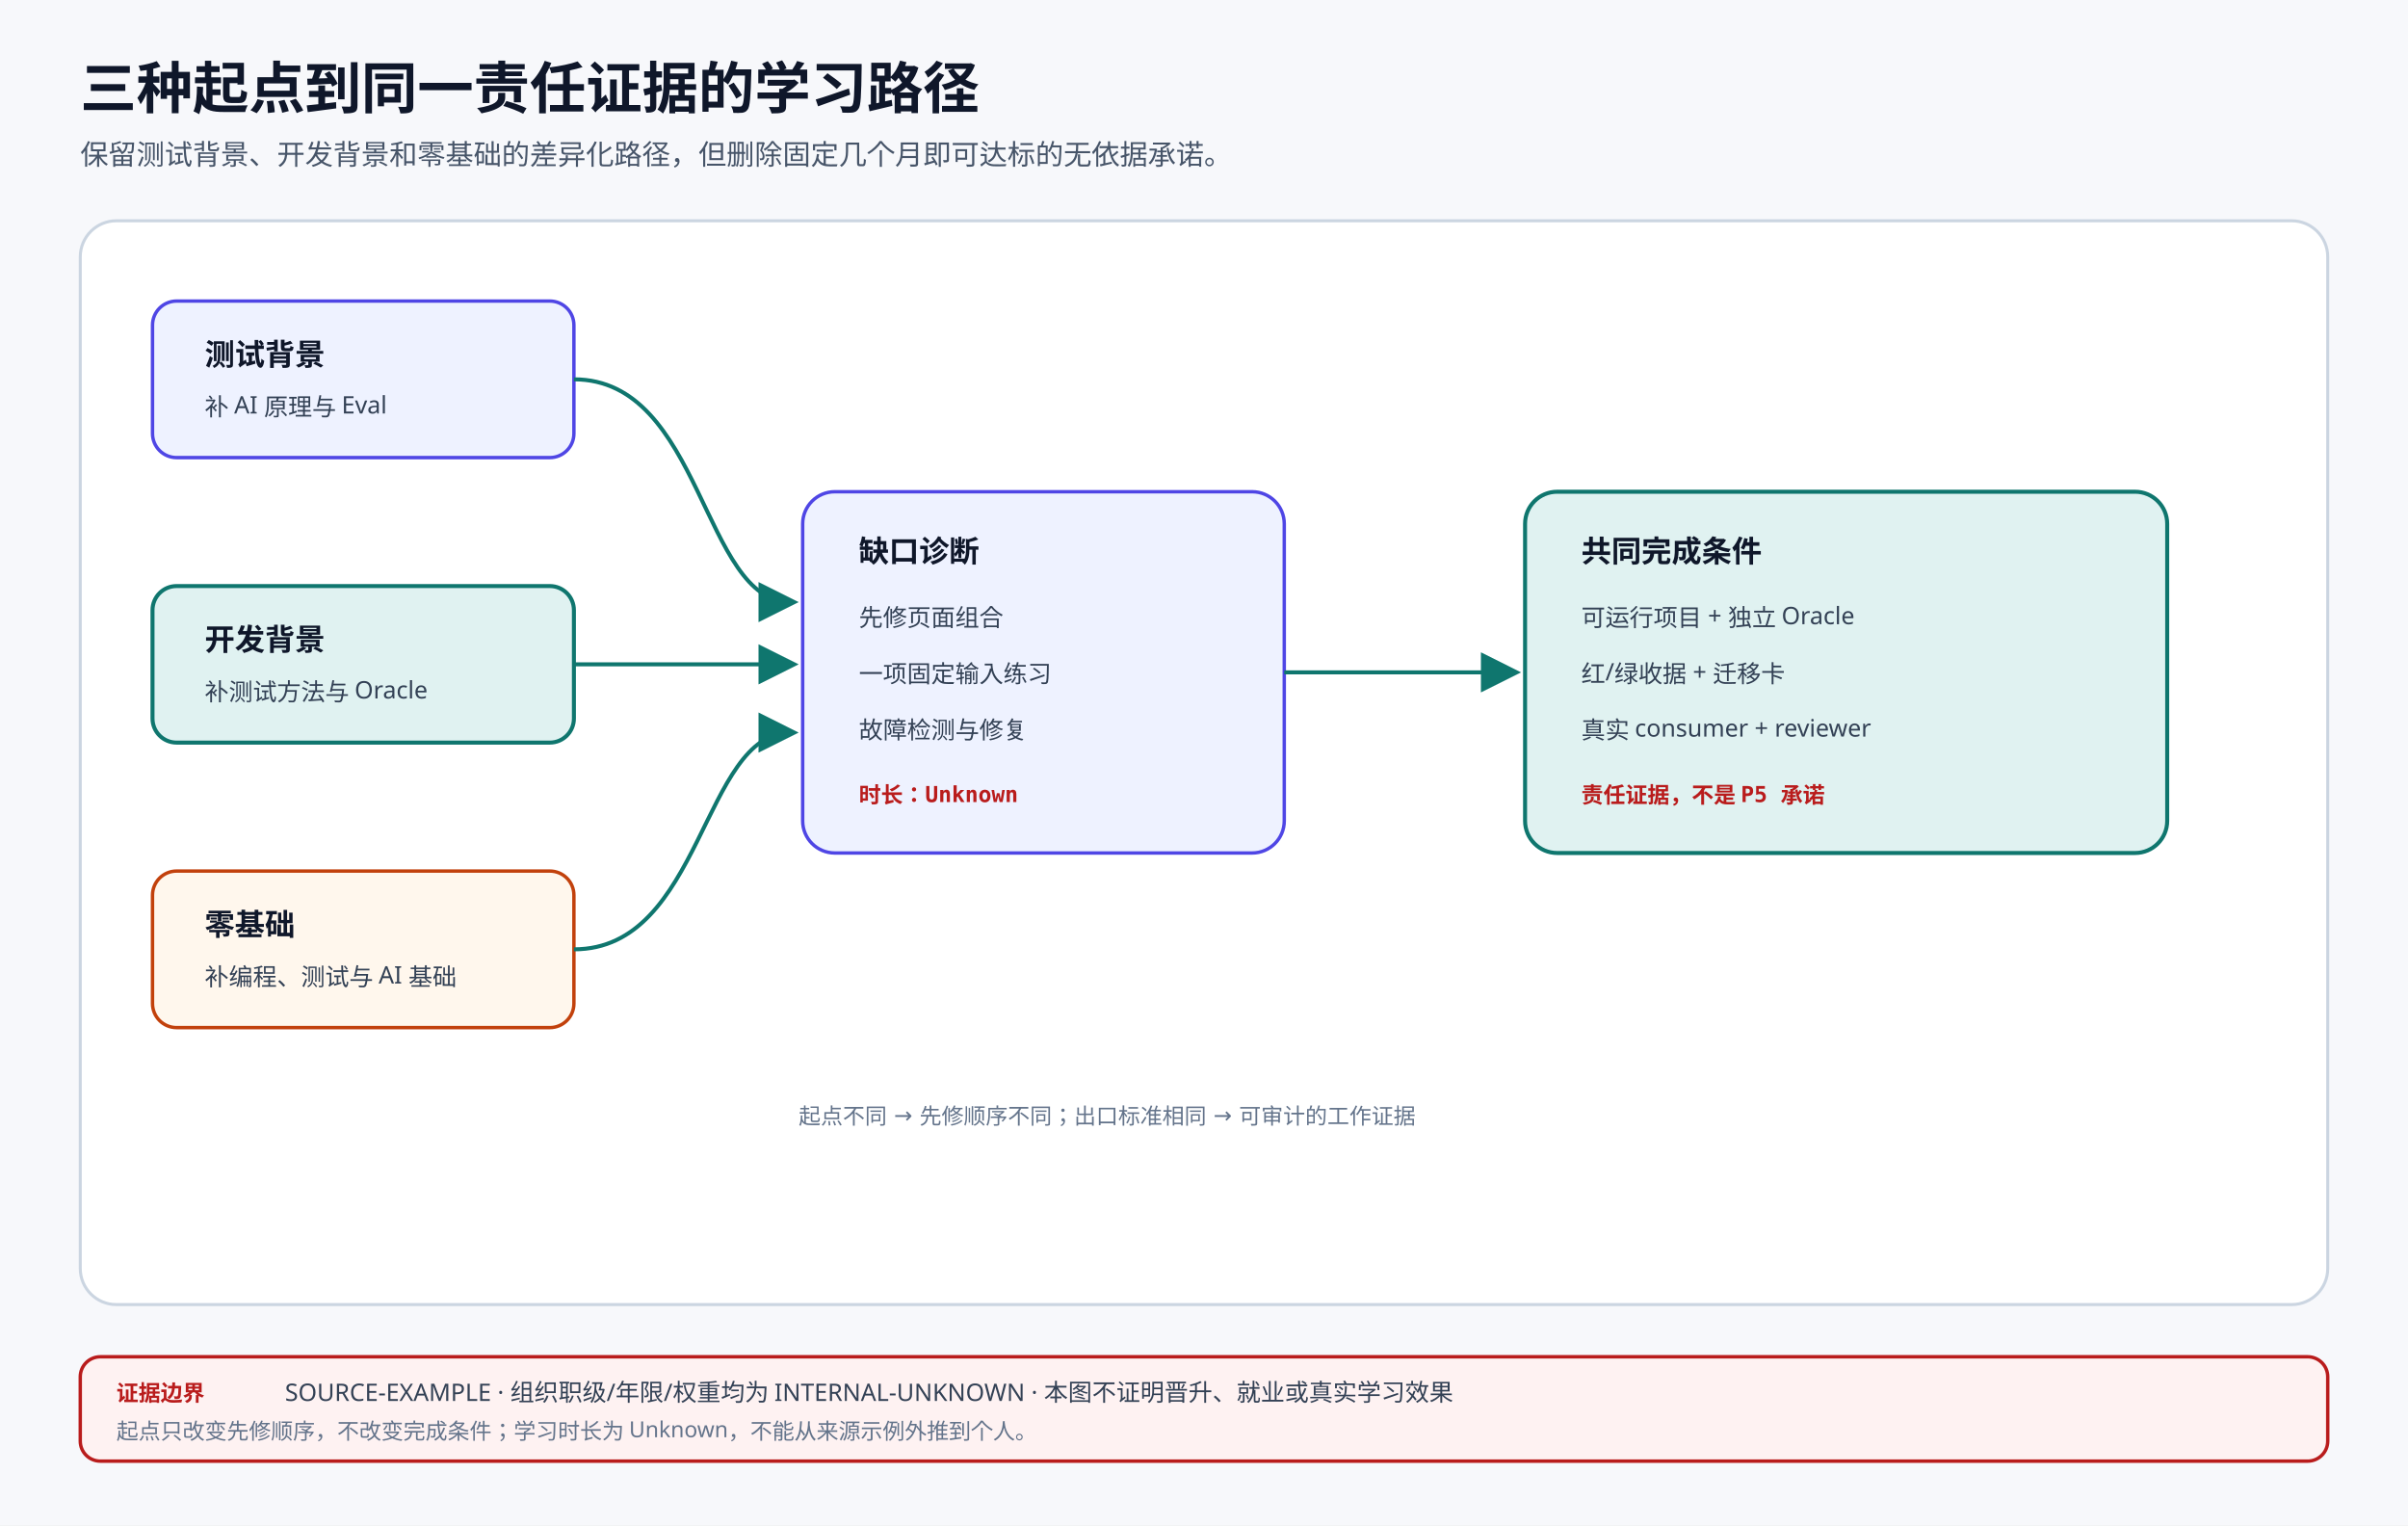
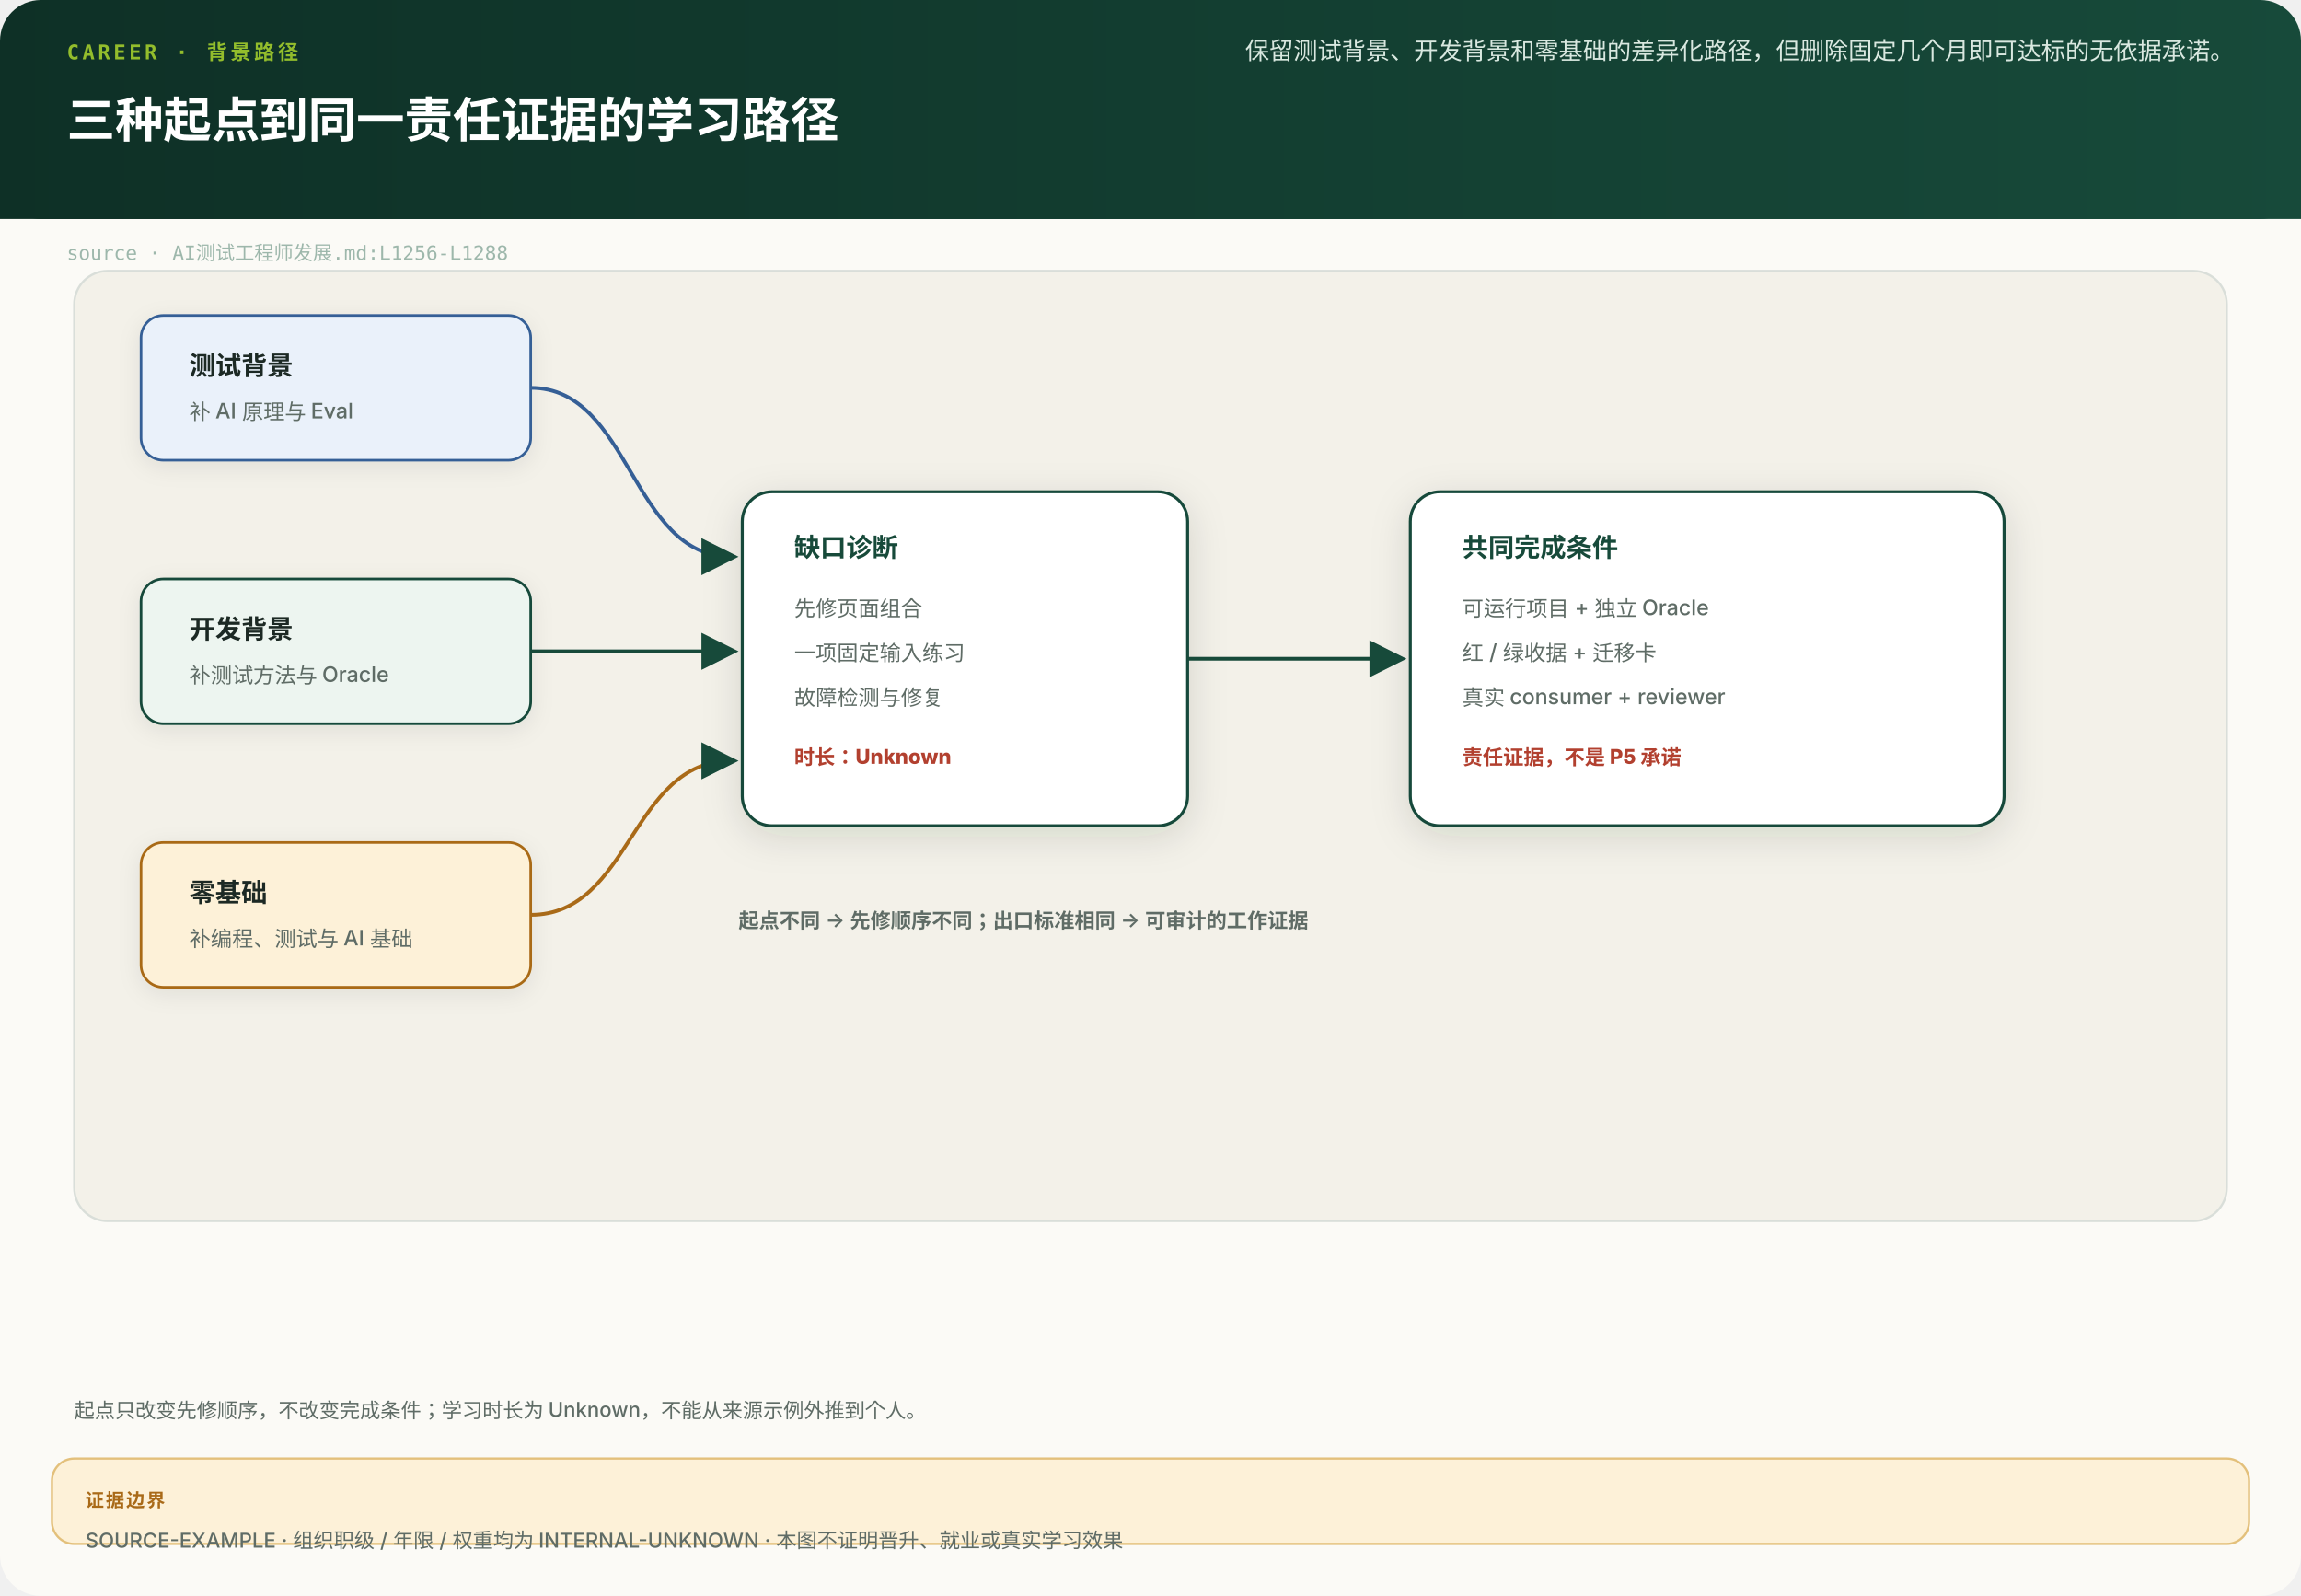
- <svg xmlns="http://www.w3.org/2000/svg" role="img" aria-labelledby="title desc" viewBox="0 0 1200 760" width="1200" height="760">
+ <svg xmlns="http://www.w3.org/2000/svg" role="img" aria-labelledby="title desc" viewBox="0 0 1240 860" width="1240" height="860">
  <defs>
-     <marker id="arrow" markerWidth="10" markerHeight="10" refX="8" refY="5" orient="auto">
-       <path d="M0 0 L10 5 L0 10z" fill="#0f766e" />
+     <filter id="ds-soft" x="-20%" y="-20%" width="140%" height="150%">
+       <feDropShadow dx="0" dy="3" stdDeviation="6" flood-color="#0e3026" flood-opacity="0.08" />
+     </filter>
+     <filter id="ds-strong" x="-20%" y="-20%" width="140%" height="150%">
+       <feDropShadow dx="0" dy="5" stdDeviation="10" flood-color="#0e3026" flood-opacity="0.13" />
+     </filter>
+     <linearGradient id="ds-header-grad" x1="0" y1="0" x2="1" y2="0">
+       <stop offset="0" stop-color="#0e3026" />
+       <stop offset="1" stop-color="#174a3a" />
+     </linearGradient>
+     <marker id="ds-arw-forest" markerWidth="10" markerHeight="10" refX="8" refY="5" orient="auto">
+       <path d="M0 0 L10 5 L0 10 z" fill="#174a3a" />
    </marker>
-     <marker id="arrow2" markerWidth="10" markerHeight="10" refX="8" refY="5" orient="auto">
-       <path d="M0 0 L10 5 L0 10z" fill="#64748b" />
+     <marker id="ds-arw-amber" markerWidth="10" markerHeight="10" refX="8" refY="5" orient="auto">
+       <path d="M0 0 L10 5 L0 10 z" fill="#a96a18" />
+     </marker>
+     <marker id="ds-arw-red" markerWidth="10" markerHeight="10" refX="8" refY="5" orient="auto">
+       <path d="M0 0 L10 5 L0 10 z" fill="#b2402f" />
+     </marker>
+     <marker id="ds-arw-soft" markerWidth="10" markerHeight="10" refX="8" refY="5" orient="auto">
+       <path d="M0 0 L10 5 L0 10 z" fill="#85908a" />
    </marker>
  </defs>
  <style>
- .bg{fill:#f7f8fb}.panel{fill:#fff;stroke:#cbd5e1;stroke-width:1.5}.primary{fill:#e0f2f1;stroke:#0f766e;stroke-width:2}.secondary{fill:#eef2ff;stroke:#4f46e5;stroke-width:1.7}.warn{fill:#fff7ed;stroke:#c2410c;stroke-width:1.7}.unknown{fill:#fef2f2;stroke:#b91c1c;stroke-width:1.7}.title{font:700 28px system-ui,"PingFang SC",sans-serif;fill:#0f172a}.sub{font:14px system-ui,"PingFang SC",sans-serif;fill:#475569}.h{font:700 15px system-ui,"PingFang SC",sans-serif;fill:#0f172a}.m{font:12px system-ui,"PingFang SC",sans-serif;fill:#334155}.tiny{font:11px system-ui,"PingFang SC",sans-serif;fill:#64748b}.badge{font:700 11px ui-monospace,monospace;fill:#b91c1c}.edge{fill:none;stroke:#0f766e;stroke-width:2;marker-end:url(#arrow)}.dash{fill:none;stroke:#64748b;stroke-width:1.5;stroke-dasharray:5 4;marker-end:url(#arrow2)}
+     .ds-bg{fill:#fbfaf6}
+     .ds-header{fill:url(#ds-header-grad)}
+     .ds-eyebrow{font:700 11px ui-monospace,SFMono-Regular,Menlo,Consolas,monospace;letter-spacing:.16em;fill:#93bd2c}
+     .ds-title{font:800 26px -apple-system,BlinkMacSystemFont,'Segoe UI','PingFang SC','Hiragino Sans GB','Microsoft YaHei',sans-serif;fill:#ffffff}
+     .ds-subtitle{font:500 13px -apple-system,BlinkMacSystemFont,'Segoe UI','PingFang SC','Hiragino Sans GB','Microsoft YaHei',sans-serif;fill:#d9e8e0}
+     .ds-source{font:500 10.5px ui-monospace,SFMono-Regular,Menlo,Consolas,monospace;fill:#9db7ab}
+     .ds-section{font:800 11px ui-monospace,SFMono-Regular,Menlo,Consolas,monospace;letter-spacing:.12em;fill:#174a3a}
+     .ds-foot{font:500 11px -apple-system,BlinkMacSystemFont,'Segoe UI','PingFang SC','Hiragino Sans GB','Microsoft YaHei',sans-serif;fill:#5f6c66}
+     .ds-footbadge{font:800 10px ui-monospace,SFMono-Regular,Menlo,Consolas,monospace;letter-spacing:.1em;fill:#a96a18}
+     .ds-node rect{stroke-width:1.4}
+     .ds-node-title{font:800 13.5px -apple-system,BlinkMacSystemFont,'Segoe UI','PingFang SC','Hiragino Sans GB','Microsoft YaHei',sans-serif;fill:#1c2924}
+     .ds-node-detail{font:500 10.5px -apple-system,BlinkMacSystemFont,'Segoe UI','PingFang SC','Hiragino Sans GB','Microsoft YaHei',sans-serif;fill:#5f6c66}
+     .ds-node-index{font:800 10px ui-monospace,SFMono-Regular,Menlo,Consolas,monospace;fill:#85908a}
+     .ds-edge{fill:none;stroke:#174a3a;stroke-width:2}
+     .ds-edge-label{font:600 9.5px -apple-system,BlinkMacSystemFont,'Segoe UI','PingFang SC','Hiragino Sans GB','Microsoft YaHei',sans-serif;fill:#5f6c66;paint-order:stroke;stroke:#fbfaf6;stroke-width:4px}
+     .ds-legend{font:500 10px -apple-system,BlinkMacSystemFont,'Segoe UI','PingFang SC','Hiragino Sans GB','Microsoft YaHei',sans-serif;fill:#5f6c66}
+ 
+ .cc-title{font:800 18px -apple-system,BlinkMacSystemFont,'Segoe UI','PingFang SC','Hiragino Sans GB','Microsoft YaHei',sans-serif;fill:#1c2924}
+ .cc-label{font:800 10.5px ui-monospace,SFMono-Regular,Menlo,Consolas,monospace;letter-spacing:.12em;fill:#85908a}
+ .cc-value{font:500 12.5px -apple-system,BlinkMacSystemFont,'Segoe UI','PingFang SC','Hiragino Sans GB','Microsoft YaHei',sans-serif;fill:#5f6c66}
+ .cc-note{font:500 11px -apple-system,BlinkMacSystemFont,'Segoe UI','PingFang SC','Hiragino Sans GB','Microsoft YaHei',sans-serif;fill:#5f6c66}
</style>
-   <rect class="bg" width="1200" height="760" />
+   <rect class="ds-bg" width="1240" height="860" rx="22" />
+   <rect class="ds-header" x="0" y="0" width="1240" height="118" rx="22" />
+   <rect class="ds-header" x="0" y="96" width="1240" height="22" />
+   <text class="ds-eyebrow" x="36" y="32">CAREER · 背景路径</text>
+   <text class="ds-subtitle" x="1204" y="32" text-anchor="end">保留测试背景、开发背景和零基础的差异化路径，但删除固定几个月即可达标的无依据承诺。</text>
+   <text class="ds-title" x="36" y="74">三种起点到同一责任证据的学习路径</text>
+   <text class="ds-source" x="36" y="140">source · AI测试工程师发展.md:L1256-L1288</text>
  <g data-source-ref="AI测试工程师发展.md:L1256-L1288">
-     <text class="title" x="40" y="54">三种起点到同一责任证据的学习路径</text>
-     <text class="sub" x="40" y="82">保留测试背景、开发背景和零基础的差异化路径，但删除固定几个月即可达标的无依据承诺。</text>
+     <rect x="40" y="146" width="1160" height="512" rx="18" fill="#f3f1e9" stroke="#d9ded9" stroke-width="1.2" />
+     <g filter="url(#ds-soft)">
+       <rect x="76" y="170" width="210" height="78" rx="12" fill="#eaf1fa" stroke="#355f96" stroke-width="1.4" />
+     </g>
+     <text x="102" y="202" font-family="-apple-system,BlinkMacSystemFont,'Segoe UI','PingFang SC','Hiragino Sans GB','Microsoft YaHei',sans-serif" font-size="14" font-weight="800" fill="#1c2924" text-anchor="start">测试背景</text>
+     <text x="102" y="226" font-family="-apple-system,BlinkMacSystemFont,'Segoe UI','PingFang SC','Hiragino Sans GB','Microsoft YaHei',sans-serif" font-size="11.5" font-weight="500" fill="#5f6c66" text-anchor="start">补 AI 原理与 Eval</text>
+     <g filter="url(#ds-soft)">
+       <rect x="76" y="312" width="210" height="78" rx="12" fill="#edf5f0" stroke="#174a3a" stroke-width="1.4" />
+     </g>
+     <text x="102" y="344" font-family="-apple-system,BlinkMacSystemFont,'Segoe UI','PingFang SC','Hiragino Sans GB','Microsoft YaHei',sans-serif" font-size="14" font-weight="800" fill="#1c2924" text-anchor="start">开发背景</text>
+     <text x="102" y="368" font-family="-apple-system,BlinkMacSystemFont,'Segoe UI','PingFang SC','Hiragino Sans GB','Microsoft YaHei',sans-serif" font-size="11.5" font-weight="500" fill="#5f6c66" text-anchor="start">补测试方法与 Oracle</text>
+     <g filter="url(#ds-soft)">
+       <rect x="76" y="454" width="210" height="78" rx="12" fill="#fdf1d8" stroke="#a96a18" stroke-width="1.4" />
+     </g>
+     <text x="102" y="486" font-family="-apple-system,BlinkMacSystemFont,'Segoe UI','PingFang SC','Hiragino Sans GB','Microsoft YaHei',sans-serif" font-size="14" font-weight="800" fill="#1c2924" text-anchor="start">零基础</text>
+     <text x="102" y="510" font-family="-apple-system,BlinkMacSystemFont,'Segoe UI','PingFang SC','Hiragino Sans GB','Microsoft YaHei',sans-serif" font-size="11.5" font-weight="500" fill="#5f6c66" text-anchor="start">补编程、测试与 AI 基础</text>
+     <g filter="url(#ds-strong)">
+       <rect x="400" y="265" width="240" height="180" rx="16" fill="#fff" stroke="#174a3a" stroke-width="1.6" />
+     </g>
+     <text x="428" y="300" font-family="-apple-system,BlinkMacSystemFont,'Segoe UI','PingFang SC','Hiragino Sans GB','Microsoft YaHei',sans-serif" font-size="14" font-weight="800" fill="#174a3a" text-anchor="start">缺口诊断</text>
+     <text x="428" y="332" font-family="-apple-system,BlinkMacSystemFont,'Segoe UI','PingFang SC','Hiragino Sans GB','Microsoft YaHei',sans-serif" font-size="11.5" font-weight="500" fill="#5f6c66" text-anchor="start">先修页面组合</text>
+     <text x="428" y="356" font-family="-apple-system,BlinkMacSystemFont,'Segoe UI','PingFang SC','Hiragino Sans GB','Microsoft YaHei',sans-serif" font-size="11.5" font-weight="500" fill="#5f6c66" text-anchor="start">一项固定输入练习</text>
+     <text x="428" y="380" font-family="-apple-system,BlinkMacSystemFont,'Segoe UI','PingFang SC','Hiragino Sans GB','Microsoft YaHei',sans-serif" font-size="11.5" font-weight="500" fill="#5f6c66" text-anchor="start">故障检测与修复</text>
+     <text x="428" y="412" font-family="-apple-system,BlinkMacSystemFont,'Segoe UI','PingFang SC','Hiragino Sans GB','Microsoft YaHei',sans-serif" font-size="11" font-weight="800" fill="#b2402f" text-anchor="start">时长：Unknown</text>
+     <g filter="url(#ds-strong)">
+       <rect x="760" y="265" width="320" height="180" rx="16" fill="#fff" stroke="#174a3a" stroke-width="1.6" />
+     </g>
+     <text x="788" y="300" font-family="-apple-system,BlinkMacSystemFont,'Segoe UI','PingFang SC','Hiragino Sans GB','Microsoft YaHei',sans-serif" font-size="14" font-weight="800" fill="#174a3a" text-anchor="start">共同完成条件</text>
+     <text x="788" y="332" font-family="-apple-system,BlinkMacSystemFont,'Segoe UI','PingFang SC','Hiragino Sans GB','Microsoft YaHei',sans-serif" font-size="11.5" font-weight="500" fill="#5f6c66" text-anchor="start">可运行项目 + 独立 Oracle</text>
+     <text x="788" y="356" font-family="-apple-system,BlinkMacSystemFont,'Segoe UI','PingFang SC','Hiragino Sans GB','Microsoft YaHei',sans-serif" font-size="11.5" font-weight="500" fill="#5f6c66" text-anchor="start">红 / 绿收据 + 迁移卡</text>
+     <text x="788" y="380" font-family="-apple-system,BlinkMacSystemFont,'Segoe UI','PingFang SC','Hiragino Sans GB','Microsoft YaHei',sans-serif" font-size="11.5" font-weight="500" fill="#5f6c66" text-anchor="start">真实 consumer + reviewer</text>
+     <text x="788" y="412" font-family="-apple-system,BlinkMacSystemFont,'Segoe UI','PingFang SC','Hiragino Sans GB','Microsoft YaHei',sans-serif" font-size="11" font-weight="800" fill="#b2402f" text-anchor="start">责任证据，不是 P5 承诺</text>
+     <path d="M286 209 C340 209 340 300 394 300" fill="none" stroke="#355f96" stroke-width="2" marker-end="url(#ds-arw-forest)" />
+     <path d="M286 351 L394 351" fill="none" stroke="#174a3a" stroke-width="2" marker-end="url(#ds-arw-forest)" />
+     <path d="M286 493 C340 493 340 410 394 410" fill="none" stroke="#a96a18" stroke-width="2" marker-end="url(#ds-arw-forest)" />
+     <path d="M640 355 L754 355" fill="none" stroke="#174a3a" stroke-width="2" marker-end="url(#ds-arw-forest)" />
+     <text x="398" y="500" font-family="-apple-system,BlinkMacSystemFont,'Segoe UI','PingFang SC','Hiragino Sans GB','Microsoft YaHei',sans-serif" font-size="11" font-weight="600" fill="#5f6c66" text-anchor="start">起点不同 → 先修顺序不同；出口标准相同 → 可审计的工作证据</text>
  </g>
-   <g>
-     <rect class="panel" x="40" y="110" width="1120" height="540" rx="18" />
-     <rect class="secondary" x="76" y="150" width="210" height="78" rx="12" />
-     <text class="h" x="102" y="182">测试背景</text>
-     <text class="m" x="102" y="207">补 AI 原理与 Eval</text>
-     <rect class="primary" x="76" y="292" width="210" height="78" rx="12" />
-     <text class="h" x="102" y="324">开发背景</text>
-     <text class="m" x="102" y="349">补测试方法与 Oracle</text>
-     <rect class="warn" x="76" y="434" width="210" height="78" rx="12" />
-     <text class="h" x="102" y="466">零基础</text>
-     <text class="m" x="102" y="491">补编程、测试与 AI 基础</text>
-     <rect class="secondary" x="400" y="245" width="240" height="180" rx="16" />
-     <text class="h" x="428" y="280">缺口诊断</text>
-     <text class="m" x="428" y="312">先修页面组合</text>
-     <text class="m" x="428" y="340">一项固定输入练习</text>
-     <text class="m" x="428" y="368">故障检测与修复</text>
-     <text class="badge" x="428" y="400">时长：Unknown</text>
-     <rect class="primary" x="760" y="245" width="320" height="180" rx="16" />
-     <text class="h" x="788" y="280">共同完成条件</text>
-     <text class="m" x="788" y="312">可运行项目 + 独立 Oracle</text>
-     <text class="m" x="788" y="340">红/绿收据 + 迁移卡</text>
-     <text class="m" x="788" y="368">真实 consumer + reviewer</text>
-     <text class="badge" x="788" y="400">责任证据，不是 P5 承诺</text>
-     <path class="edge" d="M286 189 C350 189 350 300 394 300" />
-     <path class="edge" d="M286 331 L394 331" />
-     <path class="edge" d="M286 473 C350 473 350 365 394 365" />
-     <path class="edge" d="M640 335 L754 335" />
-     <text class="tiny" x="398" y="560">起点不同 → 先修顺序不同；出口标准相同 → 可审计的工作证据</text>
-   </g>
-   <rect class="unknown" x="40" y="676" width="1120" height="52" rx="10" />
-   <text class="badge" x="58" y="698">证据边界</text>
-   <text class="m" x="142" y="698">SOURCE-EXAMPLE · 组织职级/年限/权重均为 INTERNAL-UNKNOWN · 本图不证明晋升、就业或真实学习效果</text>
-   <text class="tiny" x="58" y="717">起点只改变先修顺序，不改变完成条件；学习时长为 Unknown，不能从来源示例外推到个人。</text>
+   <text x="40" y="764" font-family="-apple-system,BlinkMacSystemFont,'Segoe UI','PingFang SC','Hiragino Sans GB','Microsoft YaHei',sans-serif" font-size="11px" font-weight="500" fill="#5f6c66">起点只改变先修顺序，不改变完成条件；学习时长为 Unknown，不能从来源示例外推到个人。</text>
+   <rect x="28" y="786" width="1184" height="46" rx="12" fill="#fdf1d8" stroke="#e3c07b" stroke-width="1.2" />
+   <text class="ds-footbadge" x="46" y="812">证据边界</text>
+   <text class="ds-foot" x="46" y="834">SOURCE-EXAMPLE · 组织职级 / 年限 / 权重均为 INTERNAL-UNKNOWN · 本图不证明晋升、就业或真实学习效果</text>
</svg>
